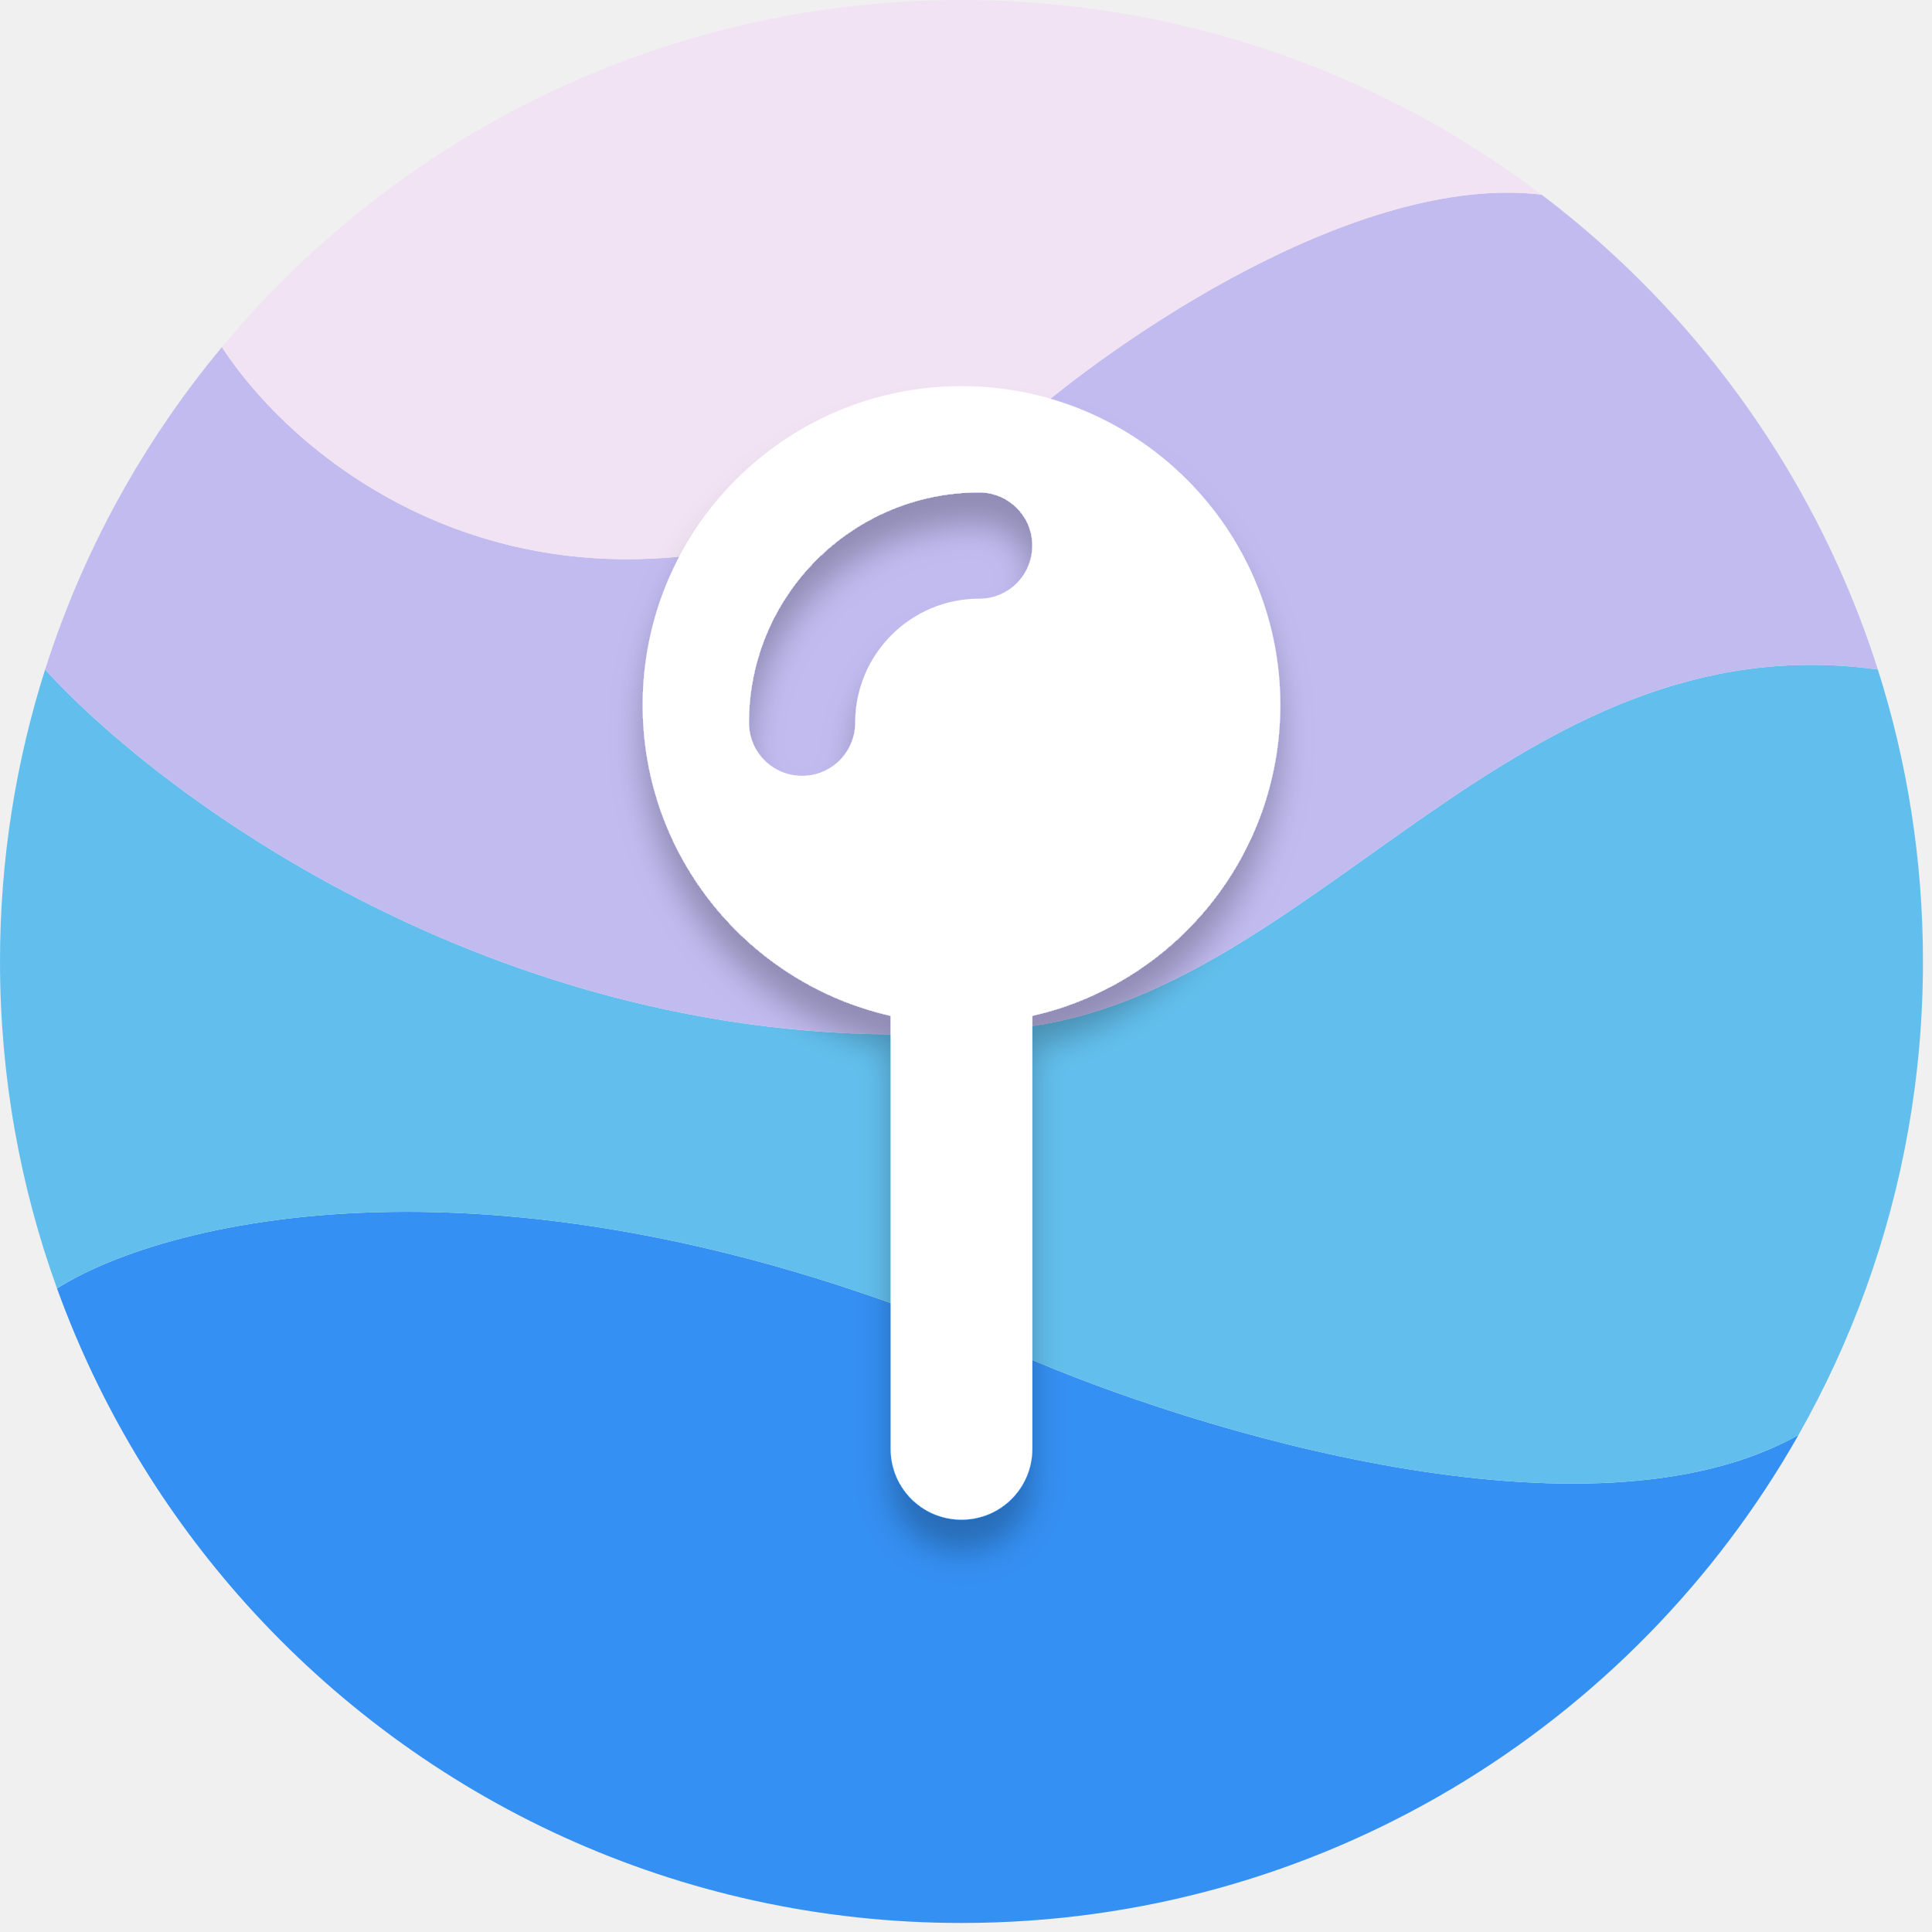
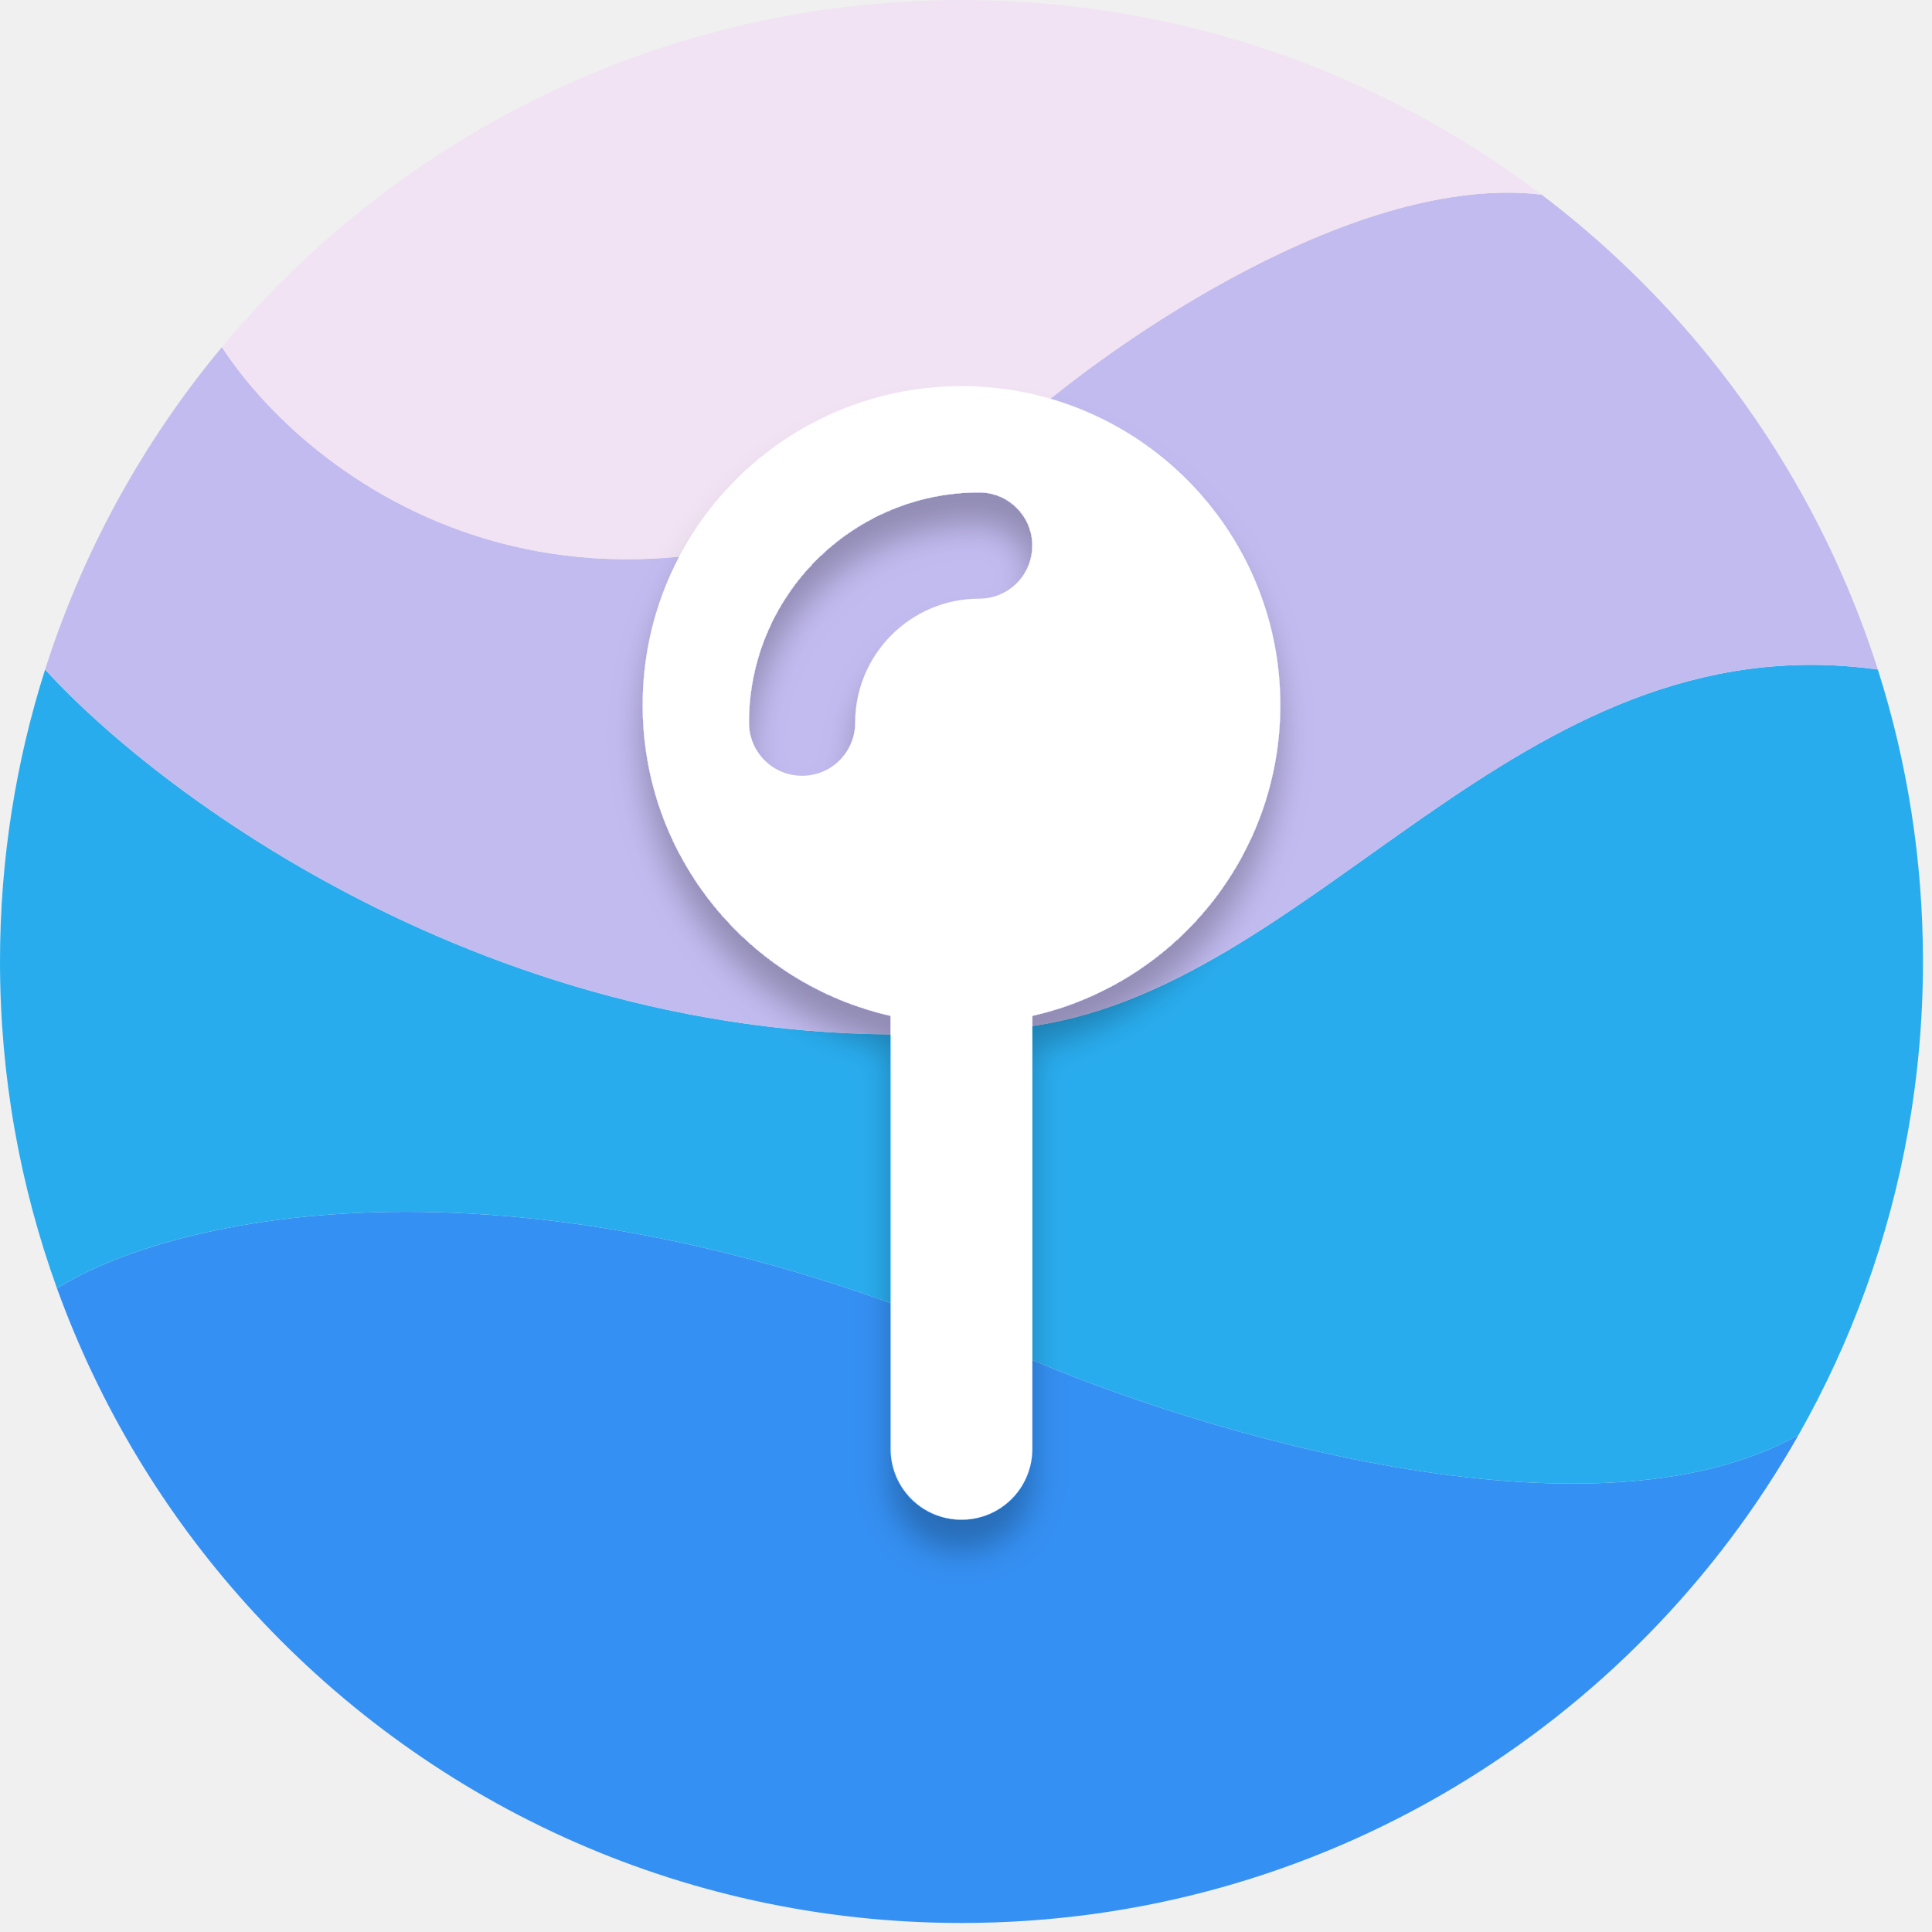
<svg xmlns="http://www.w3.org/2000/svg" width="107" height="107" viewBox="0 0 107 107" fill="none">
  <path d="M13.639 88.839C23.387 99.681 37.522 106.5 53.25 106.5C73.125 106.5 90.457 95.611 99.606 79.474C88.054 85.965 66.045 79.212 56.484 75.024C28.544 62.731 9.292 67.459 3.158 71.359C5.513 77.87 9.1 83.791 13.639 88.839Z" fill="#3590F3" />
-   <path d="M105.679 62.616C106.219 59.575 106.5 56.445 106.5 53.25C106.5 47.613 105.624 42.18 104.001 37.081C83.863 34.278 72.868 55.07 56.484 56.915C30.441 59.847 9.643 44.914 2.499 37.081C0.876 42.18 0 47.613 0 53.25C0 59.608 1.114 65.706 3.158 71.359C9.292 67.459 28.544 62.731 56.484 75.024C66.045 79.212 88.054 85.965 99.606 79.474C102.524 74.327 104.609 68.647 105.679 62.616Z" fill="#62BFED" />
+   <path d="M105.679 62.616C106.219 59.575 106.5 56.445 106.5 53.25C106.5 47.613 105.624 42.18 104.001 37.081C83.863 34.278 72.868 55.07 56.484 56.915C30.441 59.847 9.643 44.914 2.499 37.081C0.876 42.18 0 47.613 0 53.25C0 59.608 1.114 65.706 3.158 71.359C9.292 67.459 28.544 62.731 56.484 75.024C66.045 79.212 88.054 85.965 99.606 79.474C102.524 74.327 104.609 68.647 105.679 62.616Z" fill="#29ACEE" />
  <path d="M12.289 19.223C10.296 21.618 8.51 24.192 6.957 26.915C5.135 30.111 3.634 33.515 2.499 37.081C9.643 44.914 30.441 59.847 56.484 56.915C72.868 55.07 83.863 34.278 104.001 37.081C101.685 29.804 97.847 23.206 92.861 17.661C90.592 15.137 88.086 12.832 85.377 10.779C75.204 9.572 61.876 18.756 56.484 23.499C33.373 38.849 17.391 27.044 12.289 19.223Z" fill="#C2BBF0" />
  <path d="M53.25 0C36.78 0 22.056 7.477 12.289 19.223C17.391 27.044 33.373 38.849 56.484 23.499C61.876 18.756 75.204 9.572 85.377 10.779C76.447 4.014 65.317 0 53.25 0Z" fill="#F1E3F3" />
  <g filter="url(#filter0_d_49_1135)">
    <path d="M57.174 56.257C65.033 54.479 70.907 47.441 70.907 39.041C70.907 29.294 62.998 21.385 53.25 21.385C43.502 21.385 35.593 29.294 35.593 39.041C35.593 47.441 41.467 54.479 49.326 56.257V80.24C49.326 82.41 51.08 84.164 53.25 84.164C55.42 84.164 57.174 82.41 57.174 80.24V56.257ZM54.231 33.156C50.442 33.156 47.364 36.233 47.364 40.022C47.364 41.653 46.053 42.965 44.422 42.965C42.791 42.965 41.479 41.653 41.479 40.022C41.479 32.984 47.193 27.27 54.231 27.27C55.862 27.27 57.174 28.582 57.174 30.213C57.174 31.844 55.862 33.156 54.231 33.156Z" fill="white" />
  </g>
  <defs>
    <filter id="filter0_d_49_1135" x="31.907" y="21.385" width="42.686" height="66.618" filterUnits="userSpaceOnUse" color-interpolation-filters="sRGB">
      <feFlood flood-opacity="0" result="BackgroundImageFix" />
      <feColorMatrix in="SourceAlpha" type="matrix" values="0 0 0 0 0 0 0 0 0 0 0 0 0 0 0 0 0 0 127 0" result="hardAlpha" />
      <feOffset dy="1.725" />
      <feGaussianBlur stdDeviation="0.862" />
      <feComposite in2="hardAlpha" operator="out" />
      <feColorMatrix type="matrix" values="0 0 0 0 0 0 0 0 0 0 0 0 0 0 0 0 0 0 0.25 0" />
      <feBlend mode="normal" in2="BackgroundImageFix" result="effect1_dropShadow_49_1135" />
      <feBlend mode="normal" in="SourceGraphic" in2="effect1_dropShadow_49_1135" result="shape" />
    </filter>
  </defs>
</svg>
